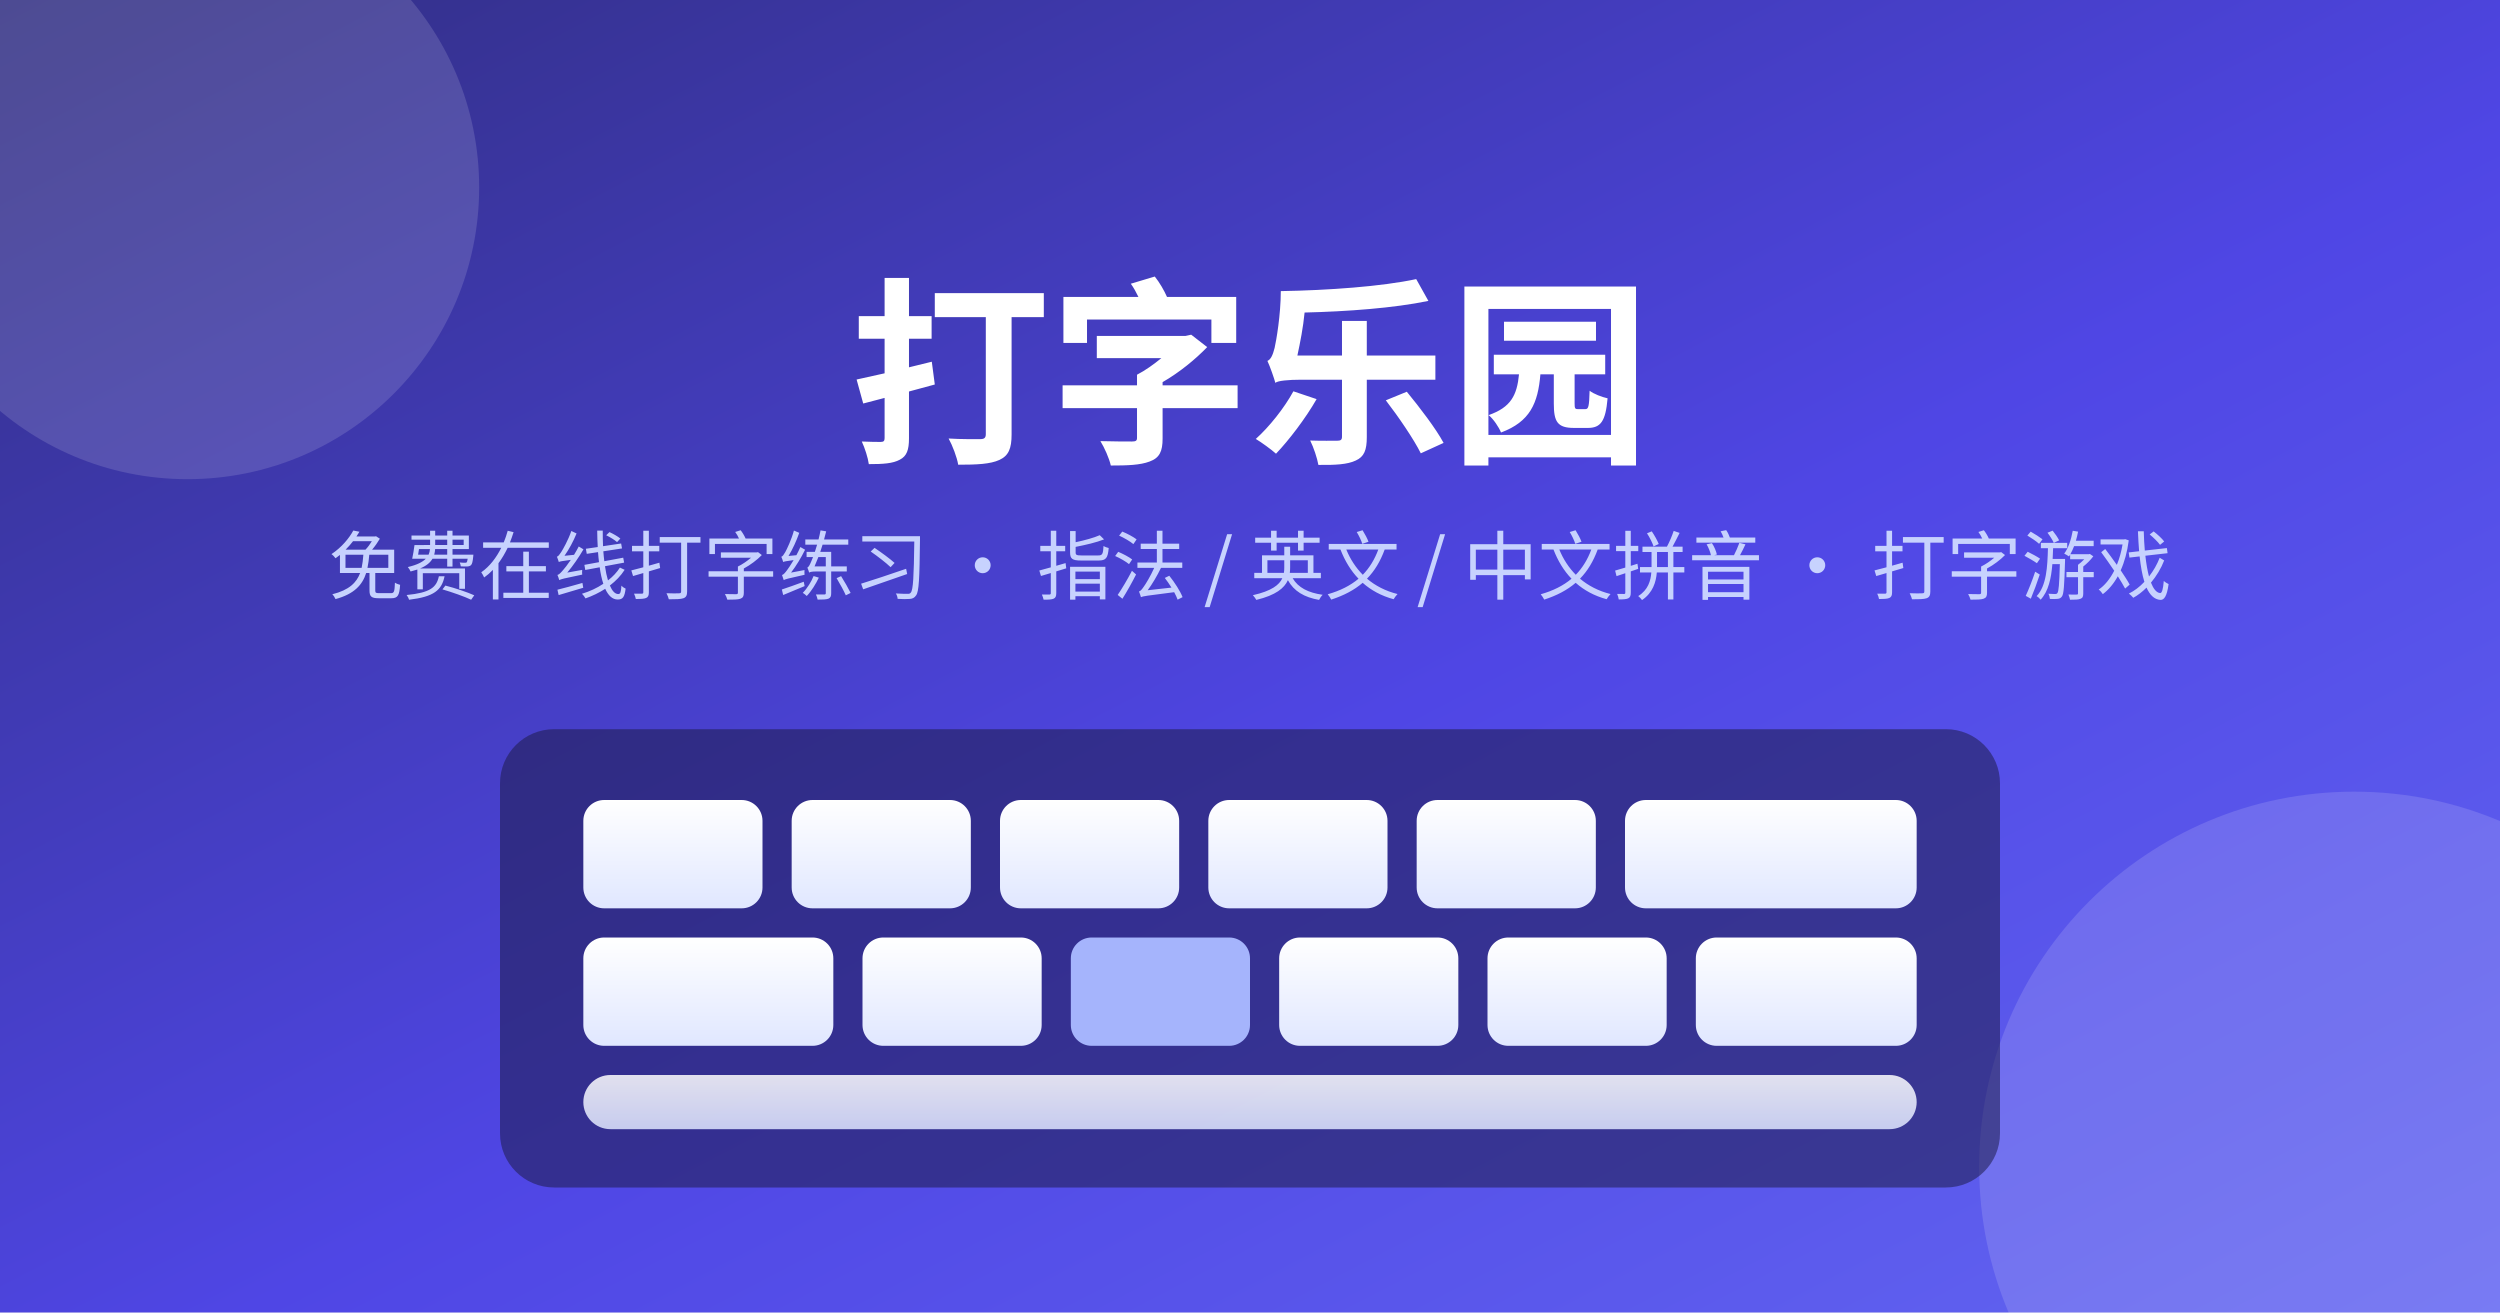
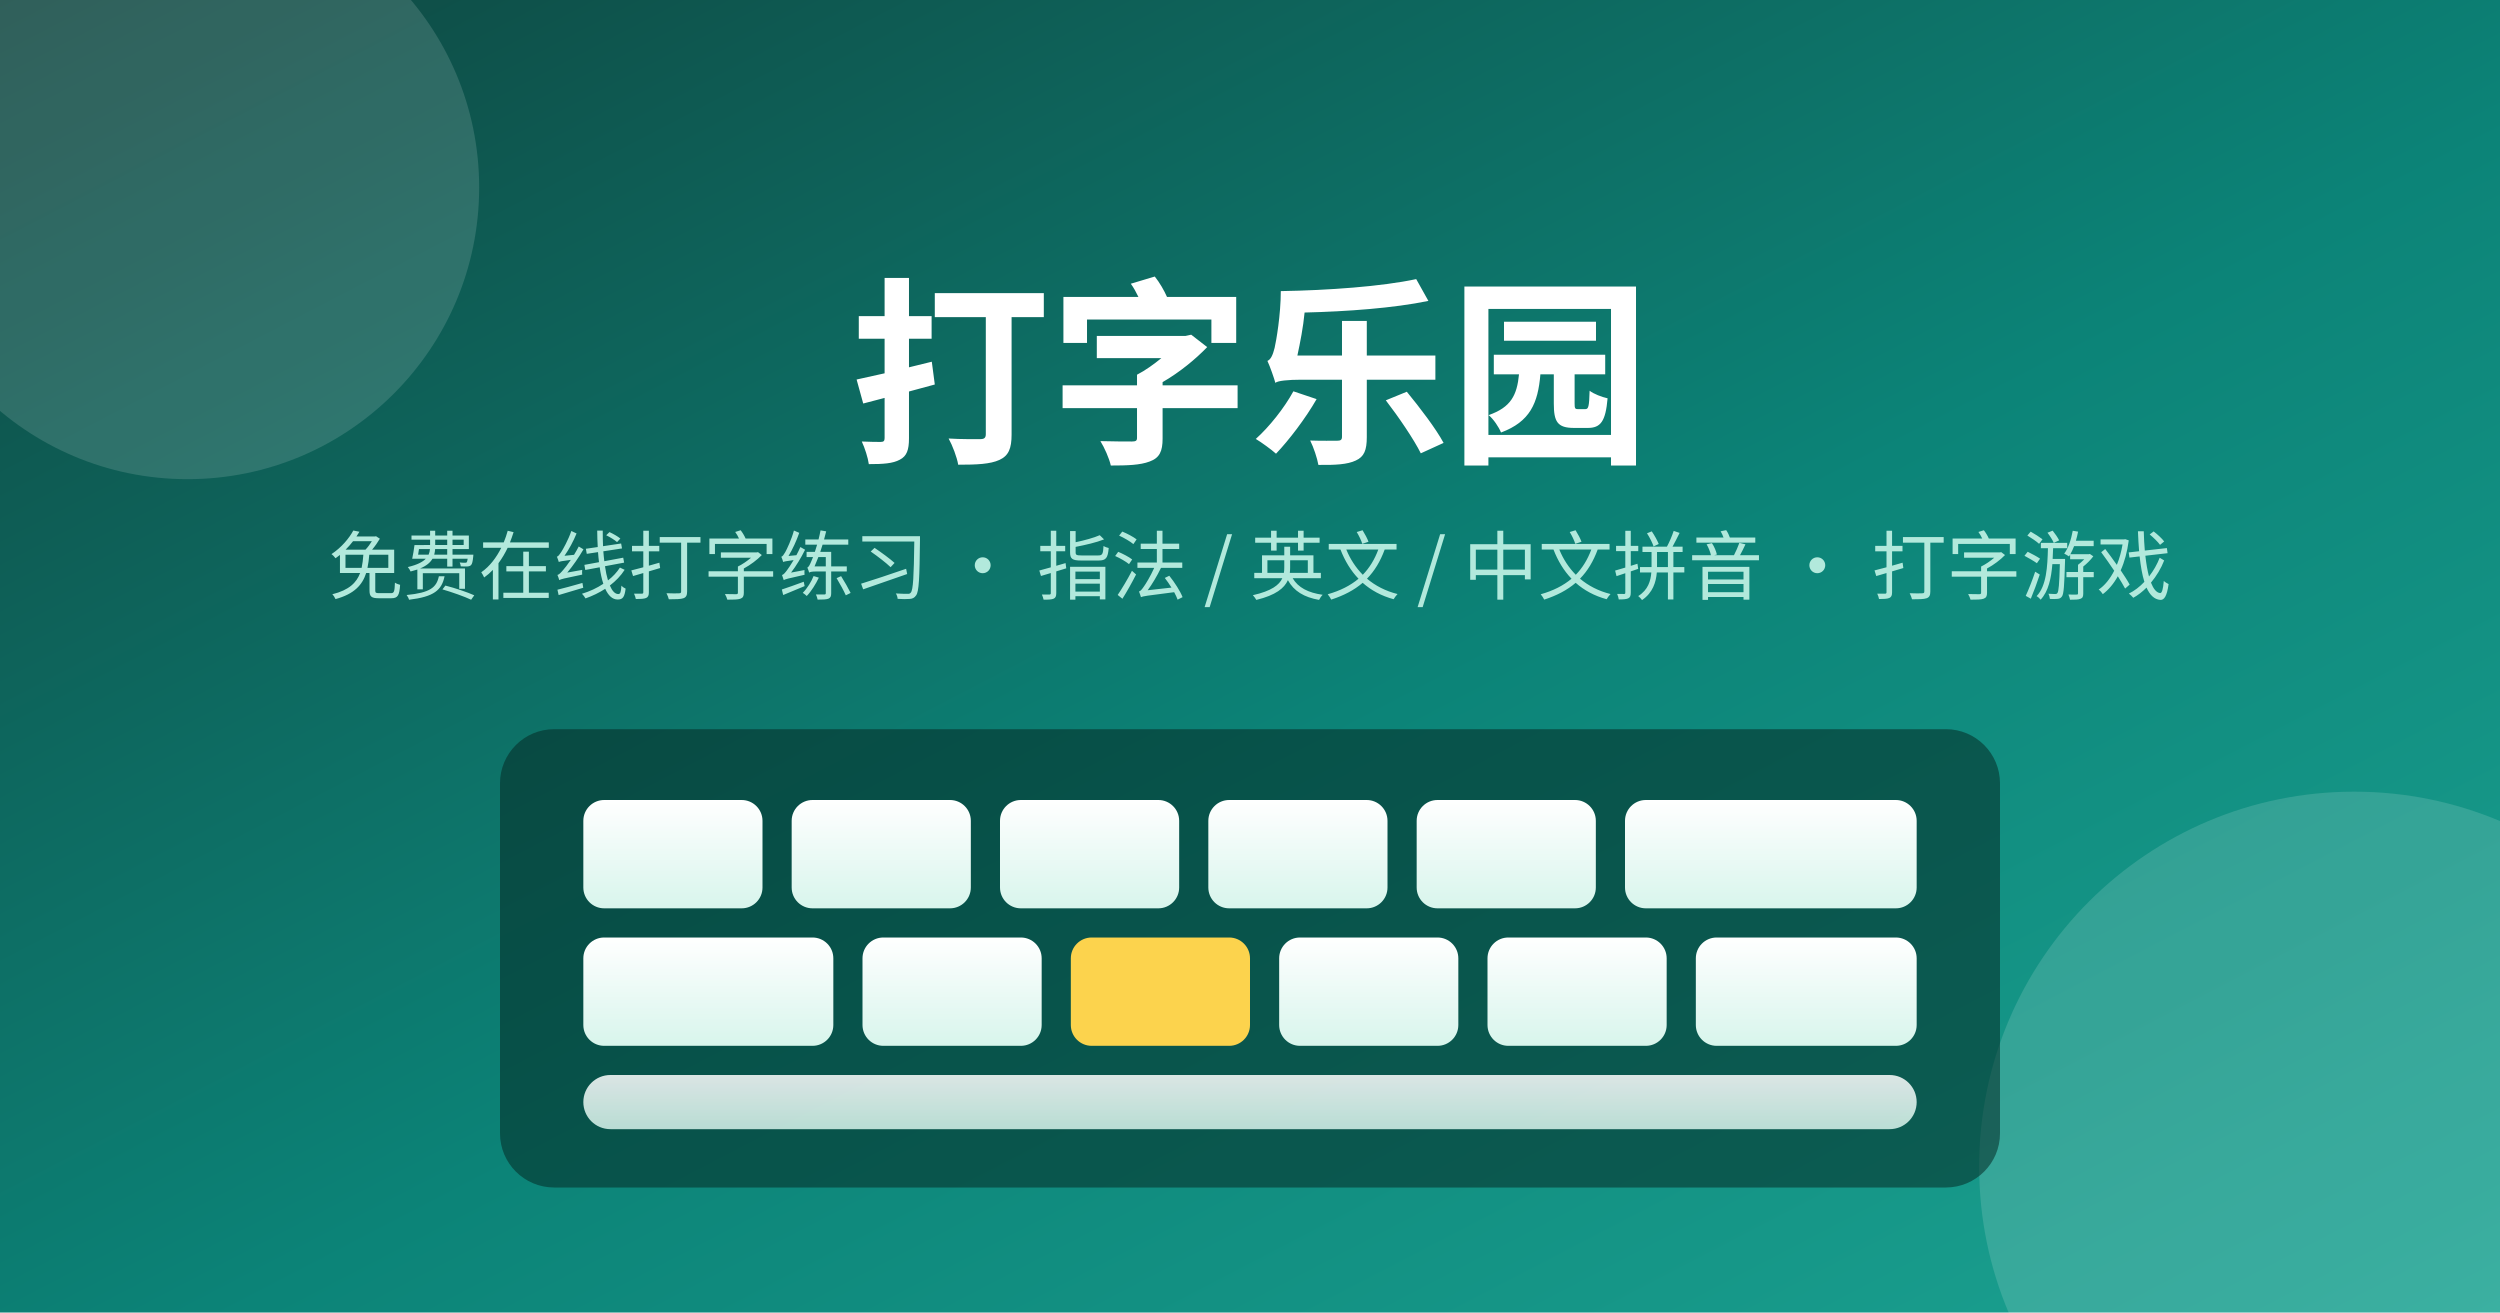
<svg xmlns="http://www.w3.org/2000/svg" width="1200" height="630" viewBox="0 0 1200 630">
  <defs>
    <linearGradient id="bg" x1="0" y1="0" x2="1" y2="1">
-       <stop offset="0" stop-color="#312e81" />
-       <stop offset="0.55" stop-color="#4f46e5" />
-       <stop offset="1" stop-color="#6366f1" />
+       <stop offset="0" stop-color="#0f4640" />
+       <stop offset="0.55" stop-color="#0c8478" />
+       <stop offset="1" stop-color="#1ca392" />
    </linearGradient>
    <linearGradient id="key" x1="0" y1="0" x2="0" y2="1">
      <stop offset="0" stop-color="#ffffff" />
-       <stop offset="1" stop-color="#e0e7ff" />
+       <stop offset="1" stop-color="#d8f5ec" />
    </linearGradient>
  </defs>
  <rect width="1200" height="630" fill="url(#bg)" />
  <g opacity="0.14" fill="#fff">
    <circle cx="90" cy="90" r="140" />
    <circle cx="1130" cy="560" r="180" />
  </g>
  <g font-family="PingFang SC, Microsoft YaHei, Noto Sans CJK SC, sans-serif" text-anchor="middle">
    <text x="600" y="215" font-size="96" font-weight="700" fill="#ffffff">打字乐园</text>
-     <text x="600" y="285" font-size="36" fill="#c7d2fe">免费在线打字练习 · 指法 / 英文 / 中文拼音 · 打字游戏</text>
+     <text x="600" y="285" font-size="36" fill="#b2e9dc">免费在线打字练习 · 指法 / 英文 / 中文拼音 · 打字游戏</text>
  </g>
  <g transform="translate(240 350)">
-     <rect x="0" y="0" width="720" height="220" rx="26" fill="#1e1b4b" opacity="0.55" />
+     <rect x="0" y="0" width="720" height="220" rx="26" fill="#042925" opacity="0.55" />
    <g fill="url(#key)">
      <rect x="40" y="34" width="86" height="52" rx="10" />
      <rect x="140" y="34" width="86" height="52" rx="10" />
      <rect x="240" y="34" width="86" height="52" rx="10" />
      <rect x="340" y="34" width="86" height="52" rx="10" />
      <rect x="440" y="34" width="86" height="52" rx="10" />
      <rect x="540" y="34" width="140" height="52" rx="10" />
      <rect x="40" y="100" width="120" height="52" rx="10" />
      <rect x="174" y="100" width="86" height="52" rx="10" />
-       <rect x="274" y="100" width="86" height="52" rx="10" fill="#a5b4fc" />
+       <rect x="274" y="100" width="86" height="52" rx="10" fill="#fcd34d" />
      <rect x="374" y="100" width="86" height="52" rx="10" />
      <rect x="474" y="100" width="86" height="52" rx="10" />
      <rect x="574" y="100" width="106" height="52" rx="10" />
      <rect x="40" y="166" width="640" height="26" rx="13" opacity="0.85" />
    </g>
  </g>
</svg>
